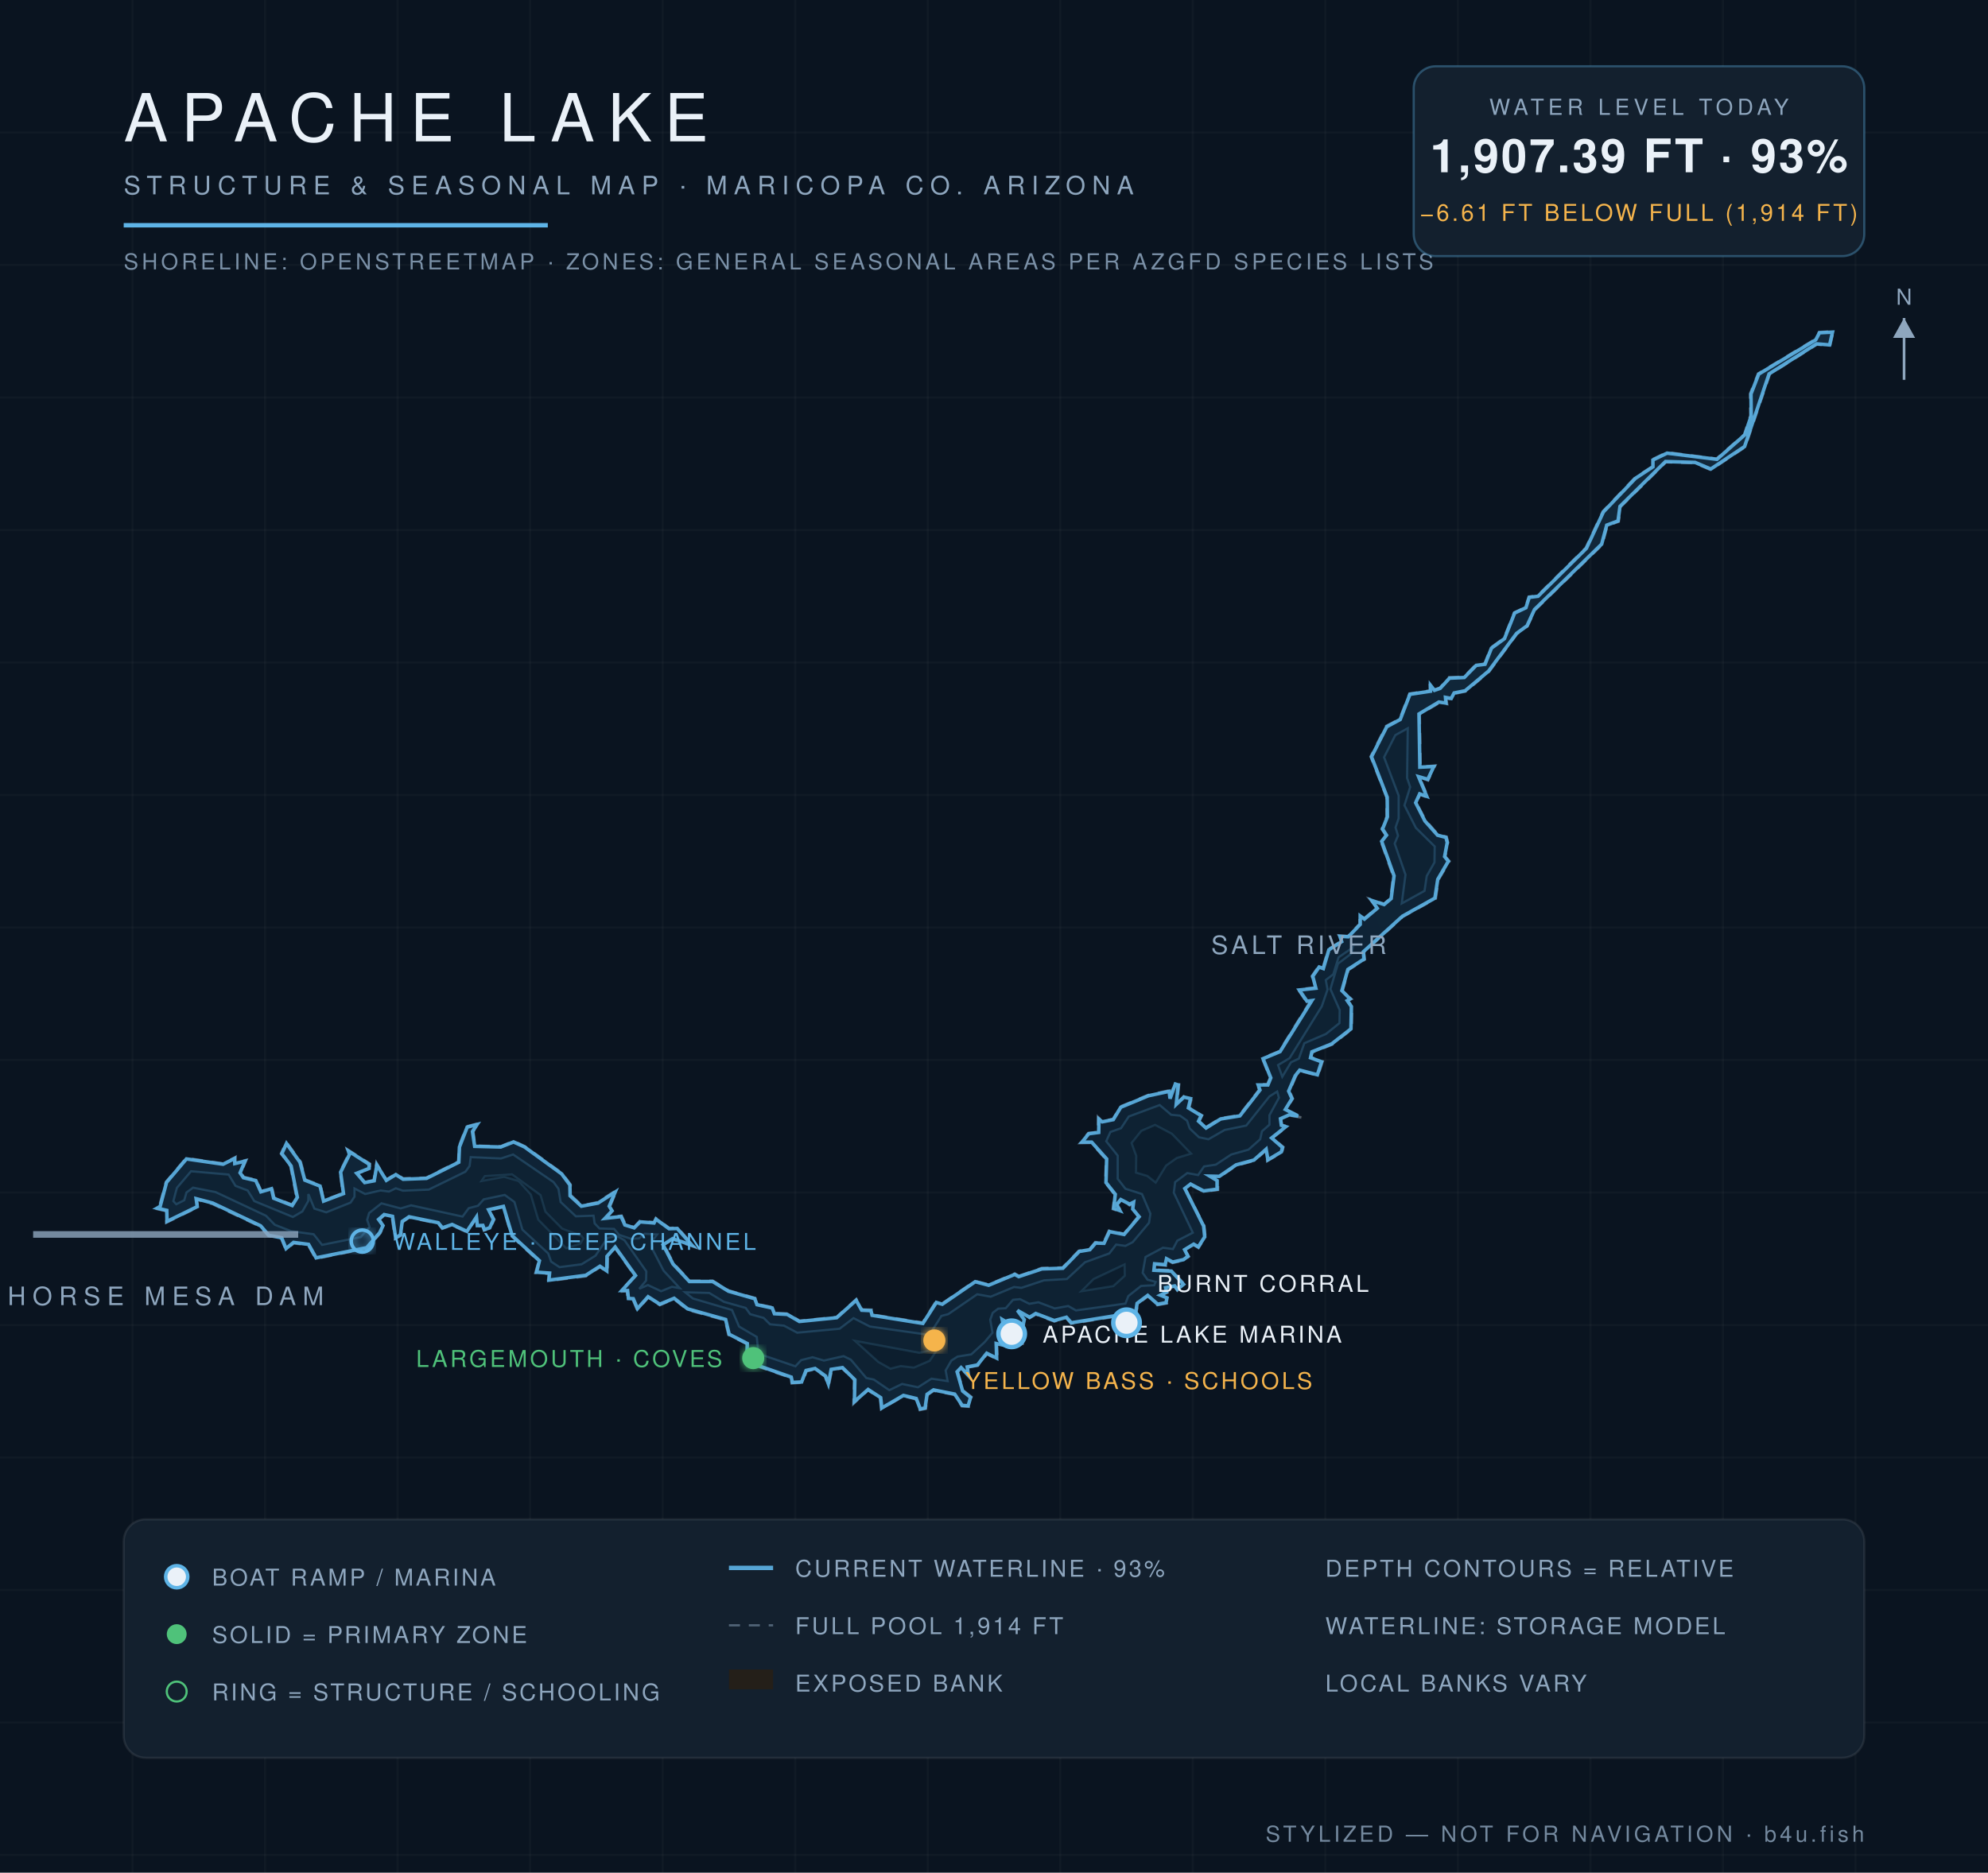
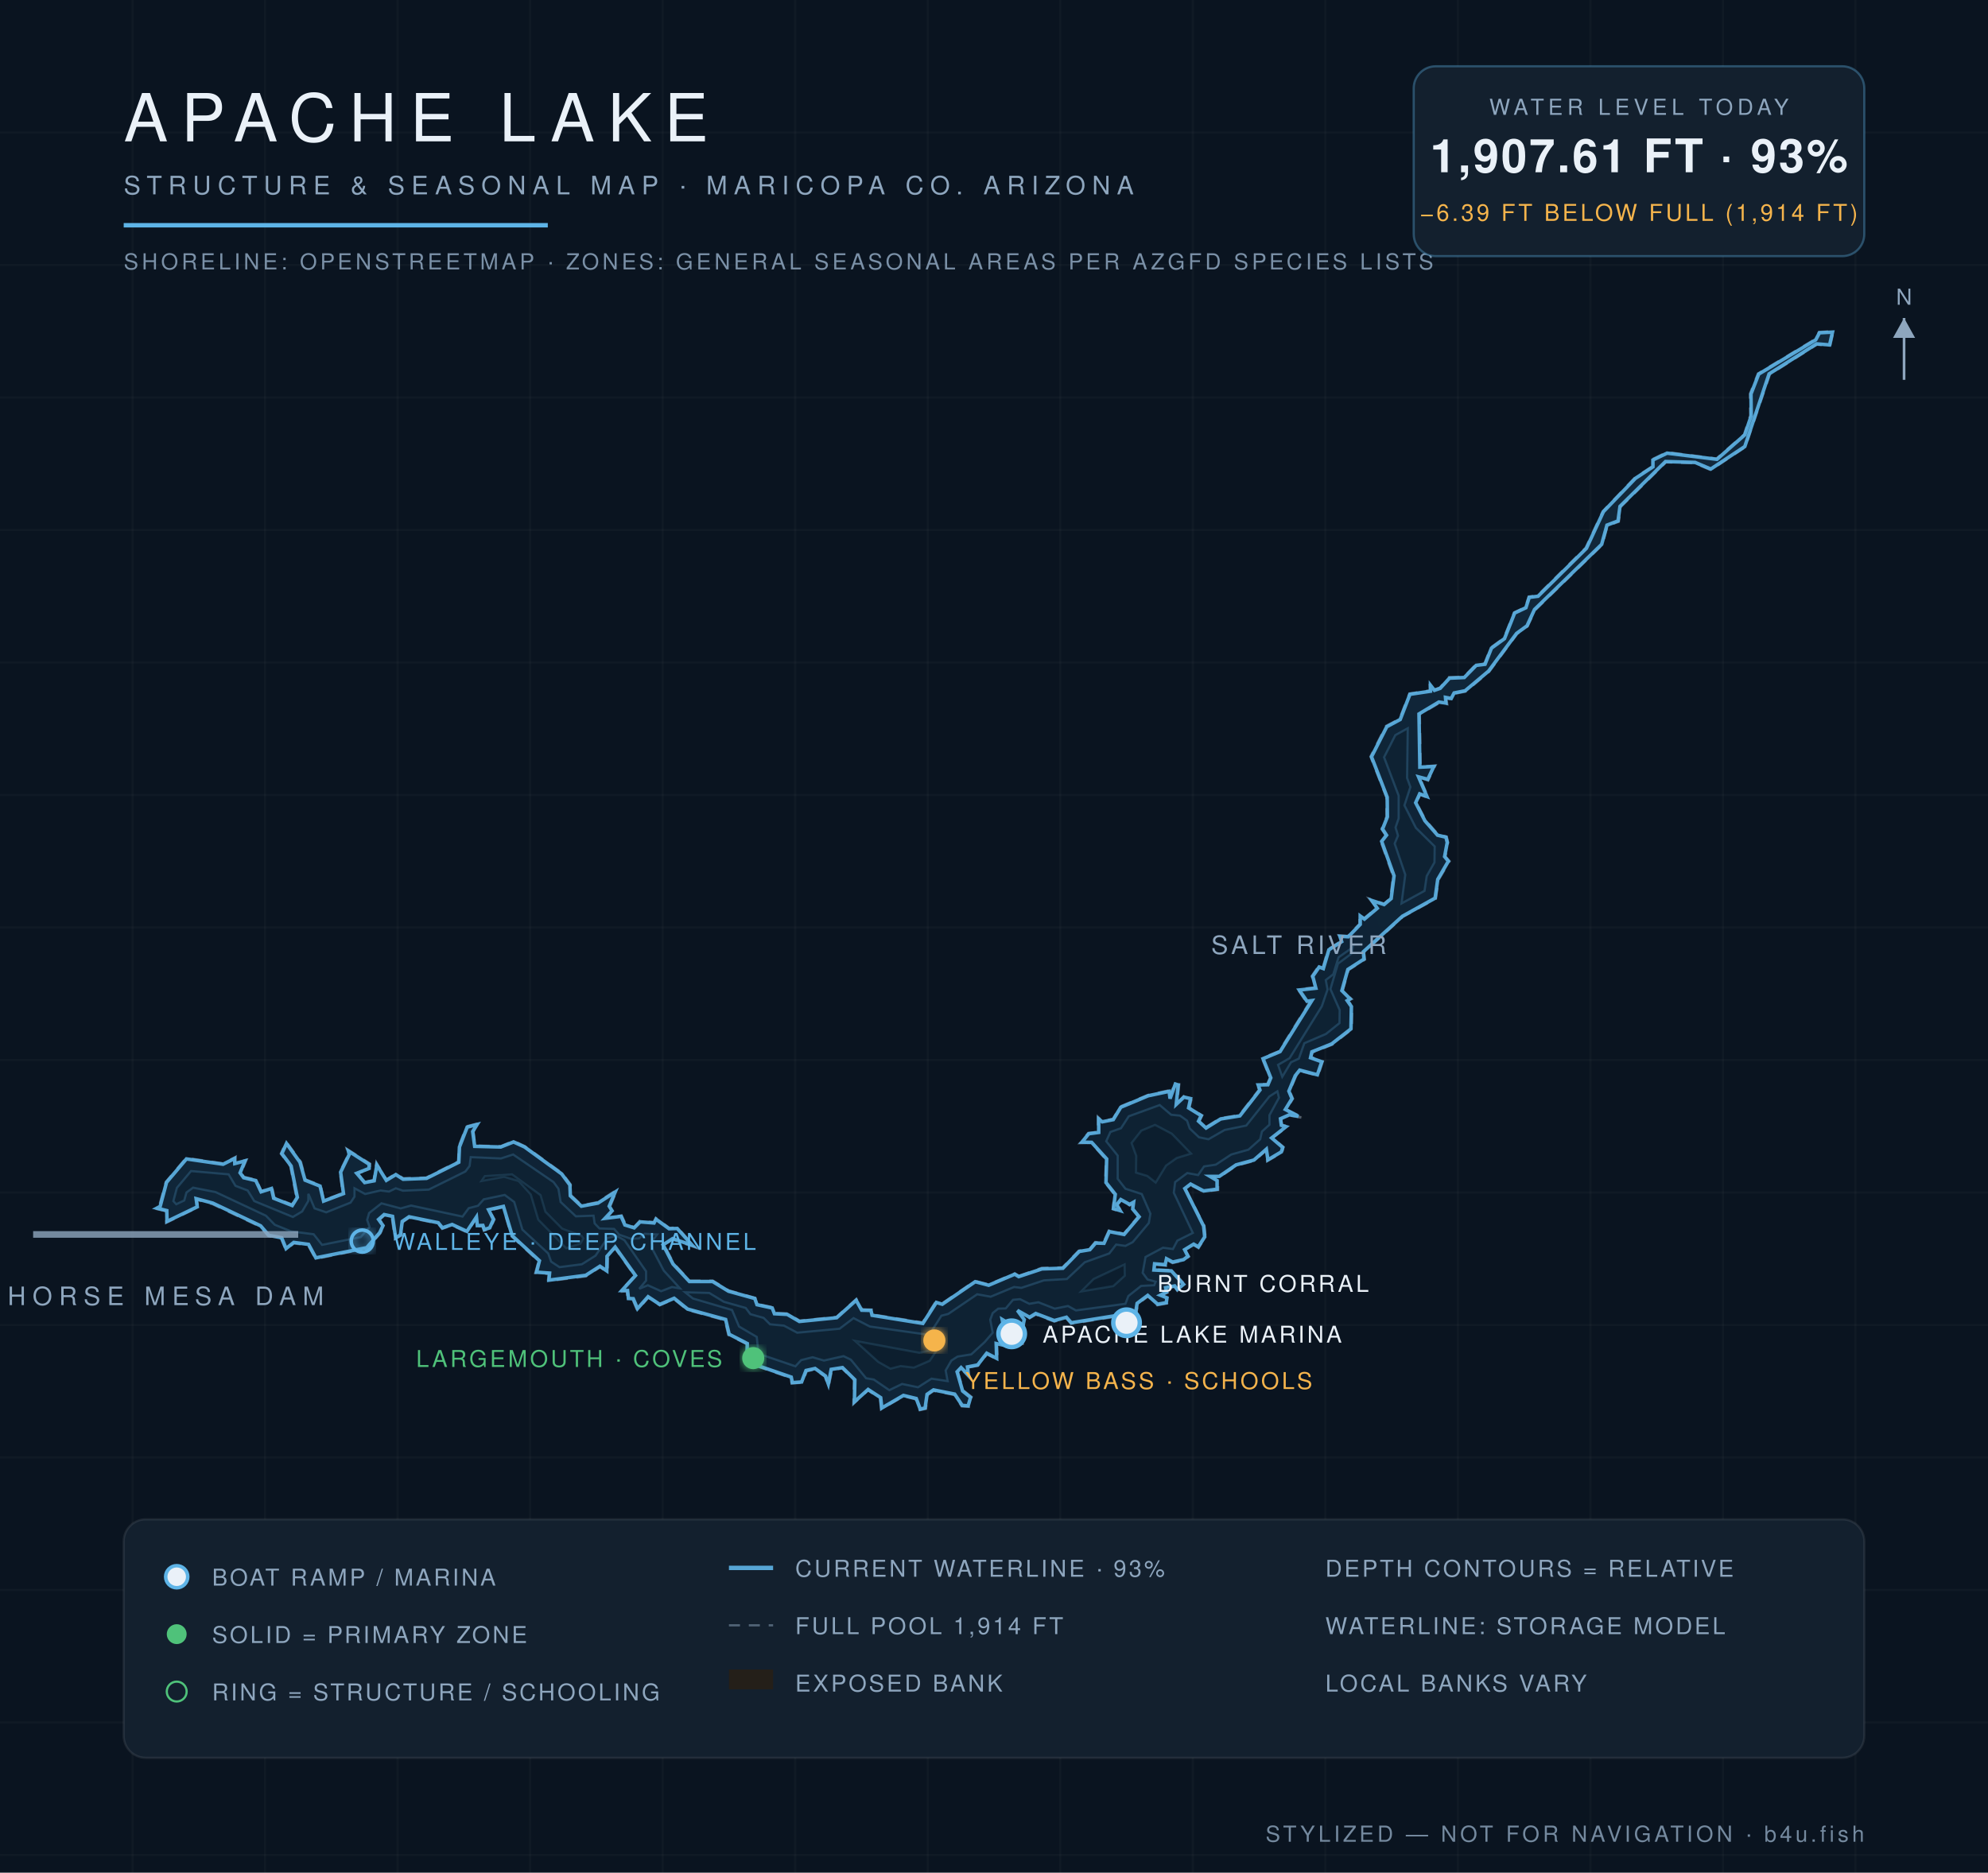
<svg xmlns="http://www.w3.org/2000/svg" viewBox="0 0 900 848" font-family="Helvetica,Arial,sans-serif">
  <defs>
    <radialGradient id="wg" cx="45%" cy="60%" r="80%">
      <stop offset="0%" stop-color="#0c1f31" />
      <stop offset="55%" stop-color="#102639" />
      <stop offset="100%" stop-color="#13293c" />
    </radialGradient>
    <filter id="glow">
      <feGaussianBlur stdDeviation="2.2" result="b" />
      <feMerge>
        <feMergeNode in="b" />
        <feMergeNode in="SourceGraphic" />
      </feMerge>
    </filter>
  </defs>
  <rect width="900" height="848" fill="#0a1420" />
  <g stroke="#ffffff" stroke-opacity="0.025">
    <line x1="60" y1="0" x2="60" y2="848" />
    <line x1="120" y1="0" x2="120" y2="848" />
    <line x1="180" y1="0" x2="180" y2="848" />
    <line x1="240" y1="0" x2="240" y2="848" />
    <line x1="300" y1="0" x2="300" y2="848" />
    <line x1="360" y1="0" x2="360" y2="848" />
    <line x1="420" y1="0" x2="420" y2="848" />
    <line x1="480" y1="0" x2="480" y2="848" />
    <line x1="540" y1="0" x2="540" y2="848" />
    <line x1="600" y1="0" x2="600" y2="848" />
    <line x1="660" y1="0" x2="660" y2="848" />
    <line x1="720" y1="0" x2="720" y2="848" />
    <line x1="780" y1="0" x2="780" y2="848" />
    <line x1="840" y1="0" x2="840" y2="848" />
    <line x1="0" y1="60" x2="900" y2="60" />
    <line x1="0" y1="120" x2="900" y2="120" />
    <line x1="0" y1="180" x2="900" y2="180" />
    <line x1="0" y1="240" x2="900" y2="240" />
    <line x1="0" y1="300" x2="900" y2="300" />
    <line x1="0" y1="360" x2="900" y2="360" />
    <line x1="0" y1="420" x2="900" y2="420" />
    <line x1="0" y1="480" x2="900" y2="480" />
    <line x1="0" y1="540" x2="900" y2="540" />
    <line x1="0" y1="600" x2="900" y2="600" />
    <line x1="0" y1="660" x2="900" y2="660" />
    <line x1="0" y1="720" x2="900" y2="720" />
    <line x1="0" y1="780" x2="900" y2="780" />
    <line x1="0" y1="840" x2="900" y2="840" />
  </g>
  <path d="M 461.3,577.8 L 471.6,574.2 L 481.0,574.0 L 488.4,566.4 L 493.3,565.6 L 495.8,562.5 L 499.6,562.7 L 502.0,557.3 L 508.8,558.7 L 515.4,550.8 L 512.4,547.6 L 513.1,544.7 L 511.4,545.8 L 507.5,543.5 L 505.8,545.6 L 507.9,548.9 L 503.8,547.5 L 504.6,540.9 L 500.4,535.6 L 500.7,525.0 L 494.0,517.5 L 489.0,517.6 L 492.7,513.1 L 497.1,512.6 L 497.1,505.9 L 499.0,507.7 L 503.9,506.7 L 507.2,501.1 L 519.7,495.9 L 529.7,493.7 L 529.5,497.2 L 531.9,490.5 L 533.8,491.0 L 532.8,499.9 L 535.9,496.4 L 539.5,497.3 L 538.4,501.6 L 544.2,505.1 L 543.0,507.6 L 546.0,510.4 L 552.4,506.4 L 561.1,505.0 L 570.1,493.4 L 569.0,491.0 L 573.7,491.0 L 575.0,488.2 L 571.4,479.2 L 579.2,476.0 L 593.5,453.0 L 591.6,453.9 L 587.6,448.0 L 595.5,447.2 L 593.9,442.0 L 597.1,437.4 L 598.8,438.4 L 601.3,429.9 L 607.1,426.2 L 606.1,423.6 L 610.2,423.9 L 615.5,418.4 L 615.5,414.0 L 617.5,415.9 L 623.3,411.1 L 620.1,407.1 L 626.6,409.3 L 629.5,406.8 L 630.7,396.7 L 625.1,380.9 L 627.4,378.2 L 625.5,375.4 L 627.7,369.9 L 627.7,361.0 L 620.5,342.6 L 627.5,328.8 L 633.6,325.6 L 638.1,314.1 L 647.5,312.7 L 647.2,309.1 L 649.5,312.3 L 651.9,311.4 L 656.0,306.7 L 662.8,306.5 L 668.1,301.0 L 672.1,300.5 L 674.9,293.3 L 680.8,289.0 L 685.5,277.4 L 690.6,275.0 L 692.1,270.2 L 696.1,269.7 L 717.9,248.1 L 725.6,231.6 L 740.2,216.3 L 748.1,211.2 L 747.9,208.1 L 754.6,204.8 L 777.1,207.7 L 789.6,196.8 L 792.4,188.2 L 792.3,178.3 L 795.9,169.2 L 821.8,153.6 L 823.5,150.4 L 830.0,150.0 L 828.5,156.6 L 822.5,156.0 L 801.2,169.5 L 790.1,202.4 L 774.5,212.8 L 767.3,209.7 L 754.2,209.3 L 733.7,229.5 L 732.8,236.2 L 727.7,238.0 L 725.4,246.6 L 695.0,276.2 L 691.5,283.6 L 686.8,287.0 L 674.1,304.2 L 663.5,313.1 L 658.5,314.1 L 657.2,316.7 L 654.6,316.1 L 655.1,318.8 L 651.5,318.3 L 642.7,323.5 L 643.1,347.3 L 649.7,346.7 L 646.5,353.4 L 642.6,351.9 L 646.6,361.3 L 642.9,359.8 L 641.2,363.5 L 645.4,371.5 L 651.0,377.9 L 654.9,378.9 L 655.5,381.5 L 654.3,387.9 L 656.2,390.0 L 651.2,398.4 L 650.0,406.9 L 635.1,415.1 L 617.5,431.2 L 617.9,434.5 L 610.5,439.2 L 607.8,448.6 L 611.8,452.4 L 610.2,453.1 L 612.1,455.7 L 611.9,466.1 L 603.1,473.0 L 594.2,476.5 L 593.5,478.7 L 598.8,480.6 L 596.7,487.1 L 588.4,484.9 L 586.7,487.3 L 583.8,494.1 L 585.3,497.5 L 582.3,502.4 L 590.1,506.2 L 583.8,505.1 L 579.9,506.9 L 580.4,509.4 L 582.9,510.1 L 576.0,515.3 L 581.0,519.4 L 580.4,521.9 L 573.7,525.7 L 573.4,520.7 L 567.9,525.6 L 559.7,527.8 L 552.1,533.0 L 547.9,533.0 L 551.4,534.4 L 551.4,538.8 L 544.8,539.6 L 539.1,536.6 L 536.6,538.4 L 545.2,555.1 L 545.7,560.1 L 542.6,565.1 L 540.5,563.8 L 536.5,566.1 L 538.2,569.0 L 536.0,570.7 L 530.8,571.9 L 528.1,570.3 L 527.8,573.1 L 523.0,572.5 L 522.6,574.9 L 530.4,575.2 L 536.3,581.6 L 533.0,584.4 L 531.7,582.6 L 527.9,583.4 L 528.5,585.3 L 525.7,586.5 L 528.7,587.5 L 528.3,590.2 L 523.9,591.0 L 519.8,586.9 L 515.1,590.4 L 514.0,597.2 L 510.1,599.4 L 508.0,595.7 L 484.9,599.4 L 482.7,596.9 L 477.3,598.4 L 468.9,595.2 L 466.1,596.9 L 460.7,593.7 L 464.1,597.5 L 461.4,607.9 L 463.5,608.5 L 459.7,608.7 L 456.4,599.5 L 453.9,597.8 L 456.3,610.0 L 451.3,608.7 L 451.6,615.6 L 446.8,613.2 L 442.7,618.4 L 438.2,619.2 L 438.9,623.8 L 435.0,619.6 L 433.6,621.4 L 436.1,629.7 L 439.8,632.6 L 438.6,637.0 L 435.4,636.8 L 432.1,631.6 L 422.6,629.8 L 420.0,631.6 L 419.1,637.9 L 416.4,638.5 L 414.6,633.6 L 409.0,632.2 L 398.9,638.1 L 398.4,633.1 L 392.9,629.5 L 386.4,635.6 L 386.7,625.0 L 381.3,619.6 L 376.6,620.3 L 375.1,627.9 L 373.5,623.3 L 369.0,620.1 L 365.2,620.9 L 363.1,626.1 L 358.4,626.4 L 358.0,623.9 L 337.7,616.9 L 338.0,608.5 L 329.8,604.5 L 328.2,597.8 L 311.1,593.1 L 305.1,588.2 L 298.7,591.0 L 293.5,587.5 L 288.5,593.3 L 286.4,588.3 L 284.2,588.3 L 283.8,584.6 L 280.7,584.9 L 287.4,577.7 L 278.4,565.1 L 275.2,569.0 L 275.0,576.2 L 271.7,573.7 L 265.3,577.9 L 248.1,580.1 L 248.6,576.8 L 242.4,576.4 L 243.9,571.1 L 231.6,559.8 L 227.8,546.6 L 221.5,548.1 L 223.8,552.2 L 221.9,556.3 L 219.1,557.2 L 218.4,555.2 L 215.8,555.3 L 215.6,551.5 L 211.5,558.0 L 204.6,554.8 L 200.2,556.4 L 198.3,554.0 L 185.2,551.3 L 182.4,553.3 L 181.6,559.5 L 178.8,561.0 L 177.4,551.0 L 174.0,550.3 L 171.8,552.3 L 173.8,554.9 L 172.2,558.4 L 166.2,565.3 L 142.9,570.0 L 139.5,563.8 L 133.0,563.0 L 129.4,566.0 L 127.3,560.8 L 121.5,559.7 L 117.8,555.4 L 96.2,545.2 L 88.9,543.2 L 89.7,546.6 L 75.3,553.6 L 75.2,548.4 L 70.0,547.2 L 72.1,546.2 L 75.1,535.3 L 84.3,524.4 L 101.0,526.9 L 106.6,524.0 L 106.3,526.5 L 111.5,525.3 L 109.0,531.2 L 110.5,533.0 L 116.0,534.3 L 118.3,539.4 L 123.2,537.8 L 124.1,542.3 L 132.2,545.5 L 134.2,542.2 L 131.5,528.1 L 127.2,522.4 L 129.6,517.1 L 136.2,526.2 L 138.3,534.2 L 145.2,536.8 L 146.5,543.6 L 155.2,540.3 L 153.9,530.7 L 157.8,522.7 L 157.1,520.4 L 167.5,527.0 L 167.4,529.3 L 161.9,531.4 L 165.2,535.2 L 169.2,534.5 L 170.4,526.6 L 174.9,534.2 L 179.2,531.5 L 182.5,533.6 L 193.0,533.3 L 207.5,526.0 L 207.7,519.3 L 211.2,510.1 L 216.7,508.7 L 214.3,512.4 L 215.1,518.8 L 226.7,519.1 L 232.5,516.7 L 237.6,519.1 L 254.5,531.3 L 258.3,536.4 L 258.5,541.3 L 263.4,545.9 L 270.6,544.4 L 279.2,538.9 L 276.2,546.3 L 277.6,548.4 L 274.1,551.4 L 281.4,550.5 L 283.2,554.4 L 287.1,555.7 L 289.6,552.9 L 296.0,553.5 L 296.9,551.6 L 303.0,556.1 L 306.7,555.9 L 314.5,564.7 L 304.5,561.2 L 300.5,563.6 L 305.0,572.2 L 312.2,580.0 L 322.7,580.0 L 329.9,584.4 L 341.9,587.8 L 342.9,590.6 L 349.9,592.0 L 350.8,594.6 L 356.5,594.8 L 362.0,598.1 L 378.7,596.4 L 387.7,588.3 L 390.4,593.0 L 394.6,593.1 L 394.9,595.3 L 417.7,598.9 L 423.7,589.4 L 426.5,590.3 L 441.4,580.1 L 447.6,581.7 L 459.4,576.7 L 461.3,577.8 Z" fill="#241f19" fill-opacity="0.9" stroke="#8ea6be" stroke-opacity="0.5" stroke-width="1.2" stroke-dasharray="5 4" />
-   <path d="M 461.2,578.1 L 471.7,574.6 L 481.2,574.3 L 488.6,566.7 L 493.4,565.9 L 496.0,562.9 L 499.8,563.0 L 502.3,557.7 L 508.9,559.0 L 515.7,551.0 L 512.8,547.5 L 513.2,544.4 L 511.4,545.3 L 507.4,543.2 L 505.5,545.5 L 507.0,548.2 L 504.2,547.2 L 504.9,540.8 L 500.7,535.5 L 501.0,524.8 L 494.2,517.2 L 489.8,517.2 L 492.9,513.4 L 497.4,512.8 L 497.5,506.8 L 499.0,508.0 L 504.0,507.0 L 507.4,501.4 L 519.9,496.2 L 529.3,494.2 L 529.7,497.5 L 532.1,490.9 L 533.4,491.3 L 532.5,500.1 L 536.0,496.8 L 539.0,497.5 L 538.0,501.7 L 543.8,505.2 L 542.6,507.7 L 546.0,510.8 L 552.6,506.7 L 561.3,505.3 L 570.4,493.6 L 569.6,491.3 L 574.0,491.3 L 575.3,488.1 L 571.8,479.4 L 579.5,476.2 L 593.9,453.1 L 591.7,453.4 L 588.2,448.3 L 595.7,447.5 L 594.3,442.1 L 597.2,437.9 L 599.1,438.6 L 601.6,430.1 L 607.4,426.4 L 606.6,424.0 L 610.4,424.2 L 615.8,418.6 L 615.8,414.8 L 617.7,416.2 L 623.5,411.3 L 621.1,407.8 L 626.6,409.6 L 629.8,406.9 L 631.1,396.6 L 625.5,381.0 L 627.7,378.2 L 625.9,375.4 L 628.1,369.9 L 628.0,361.0 L 620.9,342.7 L 627.8,329.1 L 633.9,325.8 L 638.3,314.4 L 647.6,313.0 L 647.6,310.3 L 649.4,312.6 L 652.0,311.7 L 656.2,307.1 L 662.9,306.8 L 668.3,301.3 L 672.3,300.8 L 675.2,293.5 L 681.1,289.2 L 685.7,277.6 L 690.8,275.2 L 692.3,270.5 L 696.3,270.0 L 718.2,248.3 L 725.9,231.8 L 740.4,216.6 L 748.3,211.4 L 748.3,208.3 L 754.7,205.2 L 777.3,208.0 L 789.9,196.9 L 792.8,188.3 L 792.7,178.4 L 796.2,169.4 L 822.0,153.9 L 823.7,150.7 L 829.6,150.4 L 828.3,156.2 L 822.4,155.7 L 800.9,169.3 L 789.8,202.2 L 774.5,212.4 L 767.4,209.4 L 754.0,209.0 L 733.4,229.3 L 732.5,235.9 L 727.4,237.8 L 725.1,246.4 L 694.7,276.0 L 691.3,283.4 L 686.6,286.8 L 673.9,303.9 L 663.3,312.8 L 658.3,313.8 L 657.0,316.3 L 654.4,315.8 L 654.6,318.4 L 651.4,317.9 L 642.4,323.3 L 642.8,347.4 L 649.1,347.1 L 646.4,352.9 L 642.2,351.7 L 645.9,360.6 L 642.7,359.5 L 640.9,363.5 L 645.1,371.8 L 650.8,378.2 L 654.6,379.2 L 655.2,381.5 L 654.0,387.9 L 655.7,390.0 L 650.9,398.2 L 649.6,406.7 L 634.9,414.9 L 617.2,431.0 L 617.5,434.3 L 610.2,439.0 L 607.5,448.6 L 611.2,452.3 L 609.9,453.1 L 611.8,455.8 L 611.6,465.9 L 602.9,472.7 L 593.9,476.3 L 593.3,479.0 L 598.3,480.8 L 596.4,486.7 L 588.4,484.6 L 586.4,487.1 L 583.4,494.1 L 584.9,497.5 L 581.9,502.4 L 587.7,505.4 L 583.8,504.8 L 579.7,506.6 L 580.1,509.6 L 582.1,510.2 L 575.7,515.3 L 580.6,519.6 L 580.1,521.6 L 574.0,525.2 L 573.2,520.4 L 567.7,525.3 L 559.6,527.5 L 552.0,532.7 L 547.7,532.6 L 551.0,534.6 L 551.0,538.5 L 544.9,539.3 L 539.0,536.2 L 536.4,538.2 L 544.9,555.2 L 545.4,560.1 L 542.5,564.6 L 540.4,563.4 L 536.3,565.9 L 537.8,568.9 L 535.8,570.4 L 530.9,571.5 L 528.1,570.0 L 527.5,572.7 L 522.7,572.3 L 522.4,575.2 L 530.3,575.6 L 535.8,581.6 L 533.0,583.9 L 531.8,582.3 L 527.7,583.1 L 528.1,585.1 L 525.3,586.5 L 528.3,587.7 L 527.9,589.9 L 524.1,590.6 L 519.6,586.6 L 514.8,590.2 L 513.7,597.0 L 510.2,598.9 L 508.0,595.3 L 485.0,599.0 L 482.8,596.5 L 477.3,598.0 L 468.9,594.8 L 466.1,596.5 L 460.6,593.4 L 463.7,597.6 L 461.4,608.3 L 459.9,608.4 L 456.7,599.3 L 453.7,597.5 L 455.9,609.5 L 451.0,608.4 L 451.2,615.0 L 446.7,612.8 L 442.5,618.1 L 437.9,619.0 L 438.4,622.7 L 435.1,619.3 L 433.3,621.2 L 435.8,629.9 L 439.4,632.8 L 438.3,636.6 L 435.6,636.4 L 432.2,631.3 L 422.6,629.4 L 419.7,631.4 L 418.8,637.6 L 416.6,638.0 L 414.8,633.3 L 409.0,631.9 L 399.2,637.6 L 398.7,632.9 L 393.0,629.2 L 386.8,634.7 L 387.0,624.8 L 381.4,619.3 L 376.3,620.1 L 375.0,626.6 L 373.7,623.1 L 369.0,619.7 L 364.9,620.6 L 362.9,625.8 L 358.7,626.0 L 358.2,623.6 L 338.1,616.6 L 338.3,608.4 L 330.1,604.2 L 328.5,597.5 L 311.3,592.7 L 305.2,587.9 L 298.7,590.6 L 293.4,587.2 L 288.6,592.6 L 286.7,588.1 L 284.5,588.0 L 284.1,584.4 L 281.5,584.4 L 287.7,577.6 L 278.5,564.7 L 274.8,568.9 L 274.7,575.5 L 271.6,573.4 L 265.2,577.5 L 248.5,579.7 L 248.8,576.5 L 242.9,576.1 L 244.2,570.9 L 231.9,559.6 L 227.9,546.3 L 221.2,547.8 L 223.4,552.2 L 221.7,556.0 L 219.3,556.8 L 218.6,554.9 L 216.1,555.0 L 215.7,551.1 L 211.4,557.6 L 204.7,554.5 L 200.3,556.0 L 198.4,553.7 L 185.2,551.0 L 182.1,553.1 L 181.3,559.2 L 179.1,560.5 L 177.7,550.8 L 173.9,550.0 L 171.4,552.2 L 173.4,555.0 L 171.9,558.2 L 166.0,565.0 L 143.1,569.6 L 139.7,563.5 L 132.9,562.6 L 129.5,565.4 L 127.5,560.5 L 121.7,559.4 L 118.0,555.1 L 96.3,544.8 L 88.8,542.8 L 89.3,546.4 L 75.6,553.1 L 75.5,548.1 L 71.1,547.1 L 72.5,546.3 L 75.4,535.4 L 84.4,524.8 L 101.0,527.2 L 106.2,524.6 L 106.3,526.9 L 110.9,525.8 L 108.7,531.1 L 110.2,533.3 L 115.8,534.6 L 118.1,539.7 L 122.9,538.3 L 123.9,542.6 L 132.3,545.9 L 134.6,542.2 L 131.8,528.0 L 127.6,522.4 L 129.7,517.8 L 135.8,526.3 L 138.0,534.4 L 144.9,537.1 L 146.5,543.9 L 155.5,540.5 L 154.2,530.8 L 158.2,522.8 L 157.7,521.2 L 167.1,527.2 L 167.1,529.1 L 161.5,531.3 L 165.1,535.5 L 169.4,534.7 L 170.6,527.6 L 174.9,534.5 L 179.2,531.9 L 182.5,534.0 L 193.1,533.6 L 207.7,526.3 L 208.0,519.4 L 211.5,510.4 L 216.0,509.2 L 213.9,512.4 L 214.9,519.1 L 226.7,519.4 L 232.5,517.1 L 237.5,519.4 L 254.3,531.6 L 258.0,536.6 L 258.1,541.5 L 263.2,546.2 L 270.7,544.8 L 278.5,539.8 L 275.8,546.2 L 277.1,548.3 L 273.9,551.7 L 281.2,550.9 L 282.9,554.7 L 287.1,556.0 L 289.8,553.3 L 296.1,553.8 L 297.0,552.1 L 302.9,556.4 L 306.6,556.3 L 313.3,563.9 L 304.5,560.9 L 300.2,563.7 L 304.7,572.4 L 312.1,580.3 L 322.6,580.3 L 329.8,584.7 L 341.7,588.1 L 342.7,590.8 L 349.6,592.3 L 350.6,594.9 L 356.4,595.2 L 361.9,598.4 L 378.8,596.7 L 387.6,588.8 L 390.1,593.3 L 394.3,593.5 L 394.8,595.6 L 417.8,599.3 L 423.9,589.8 L 426.6,590.6 L 441.5,580.4 L 447.6,582.0 L 459.4,577.1 L 461.2,578.1 Z" fill="url(#wg)" stroke="#5eb4e7" stroke-opacity="0.9" stroke-width="1.6" />
-   <path d="M 79.8,545.3 L 78.5,543.9 L 80.1,537.9 L 86.5,530.4 L 103.5,531.9 L 106.6,537.0 L 112.1,539.1 L 115.1,543.9 L 132.6,551.1 L 136.9,548.6 L 139.6,543.8 L 139.6,540.7 L 142.3,547.3 L 147.7,549.0 L 158.7,544.6 L 160.5,541.9 L 160.5,538.2 L 165.3,540.7 L 172.3,539.1 L 176.1,539.6 L 179.2,538.1 L 182.4,539.2 L 194.1,538.7 L 210.7,530.6 L 212.6,528.0 L 213.1,524.0 L 226.8,524.6 L 232.3,522.8 L 250.6,535.3 L 252.8,538.3 L 253.8,544.3 L 260.7,550.8 L 268.7,550.5 L 269.2,554.0 L 271.4,556.3 L 278.0,556.5 L 280.3,559.2 L 285.7,561.0 L 289.3,560.8 L 291.9,558.7 L 297.5,559.0 L 295.2,562.1 L 295.5,565.9 L 300.4,575.4 L 307.7,583.3 L 304.2,582.7 L 299.3,584.7 L 293.3,581.9 L 289.4,583.6 L 292.5,579.9 L 292.6,575.7 L 282.7,561.6 L 279.1,559.6 L 275.0,560.6 L 269.6,568.6 L 263.3,572.5 L 253.3,573.8 L 249.5,571.3 L 248.2,567.6 L 236.5,556.8 L 232.9,544.3 L 228.5,541.1 L 219.0,543.1 L 216.4,546.0 L 212.2,547.1 L 209.4,550.9 L 186.1,545.8 L 181.4,547.2 L 172.7,544.9 L 167.1,549.3 L 166.2,552.4 L 167.3,555.6 L 163.3,560.2 L 145.8,563.7 L 142.0,558.9 L 131.8,557.5 L 124.4,554.6 L 120.4,550.5 L 97.6,539.8 L 87.4,537.8 L 84.4,540.0 L 83.4,543.5 L 79.8,545.3 Z" fill="#0e2233" stroke="#5eb4e7" stroke-opacity="0.22" stroke-width="1" />
-   <path d="M 310.2,585.2 L 321.1,585.5 L 327.7,589.5 L 337.6,592.3 L 339.6,595.1 L 345.7,596.8 L 348.6,599.7 L 354.9,600.3 L 360.9,603.5 L 380.1,601.7 L 386.4,596.9 L 393.8,600.7 L 419.3,604.3 L 422.0,602.5 L 426.2,595.9 L 429.3,595.1 L 442.4,586.1 L 448.5,587.2 L 459.1,582.8 L 462.4,583.2 L 472.6,579.8 L 483.0,579.2 L 491.2,571.6 L 502.2,567.6 L 505.3,563.6 L 509.5,564.2 L 512.8,562.5 L 520.2,553.7 L 520.8,549.6 L 517.0,540.7 L 509.5,538.3 L 506.0,533.8 L 506.0,523.3 L 500.8,516.8 L 502.7,512.6 L 507.5,510.9 L 511.0,505.6 L 525.0,500.4 L 530.2,504.8 L 534.2,505.2 L 537.4,507.5 L 538.6,511.0 L 542.8,515.0 L 547.1,515.9 L 554.4,511.7 L 564.2,509.7 L 574.7,496.5 L 578.2,494.3 L 579.0,497.1 L 574.7,505.0 L 574.7,509.3 L 571.3,512.3 L 570.5,515.9 L 565.2,520.6 L 557.4,522.8 L 550.4,527.4 L 545.1,528.2 L 542.4,532.1 L 537.5,531.2 L 532.0,535.3 L 531.4,540.1 L 540.0,558.2 L 533.0,561.8 L 531.0,565.6 L 526.5,565.0 L 518.6,569.2 L 517.3,576.4 L 519.5,579.5 L 523.2,580.5 L 522.5,582.0 L 516.6,582.3 L 510.8,586.9 L 509.5,590.3 L 487.1,593.4 L 483.6,591.4 L 477.5,592.5 L 470.1,589.7 L 466.0,590.4 L 461.8,588.3 L 458.6,588.6 L 455.3,592.4 L 451.9,592.6 L 449.4,594.5 L 448.3,597.6 L 449.3,603.5 L 445.8,607.7 L 439.7,613.3 L 433.5,614.3 L 430.7,616.1 L 428.1,620.6 L 429.0,625.4 L 421.7,624.3 L 415.6,628.2 L 408.4,626.7 L 402.6,629.5 L 395.6,624.7 L 392.2,624.0 L 385.2,615.7 L 381.9,614.1 L 373.0,616.1 L 367.9,614.6 L 362.7,615.9 L 360.1,618.7 L 343.4,613.0 L 342.6,605.4 L 334.6,600.7 L 331.4,593.2 L 313.7,588.0 L 310.2,585.2 Z" fill="#0e2233" stroke="#5eb4e7" stroke-opacity="0.22" stroke-width="1" />
-   <path d="M 580.5,487.6 L 578.6,482.3 L 583.8,479.2 L 598.4,455.7 L 601.0,448.1 L 600.2,443.8 L 603.6,441.2 L 606.0,433.5 L 612.4,429.1 L 611.9,431.7 L 605.7,436.4 L 602.3,447.9 L 606.5,457.4 L 606.4,463.3 L 600.3,468.2 L 590.5,472.4 L 588.0,479.4 L 584.5,481.0 L 580.5,487.6 Z" fill="#0e2233" stroke="#5eb4e7" stroke-opacity="0.22" stroke-width="1" />
-   <path d="M 634.6,409.1 L 636.3,396.1 L 631.4,382.0 L 632.9,378.4 L 631.8,374.7 L 633.2,370.6 L 633.2,360.3 L 626.6,342.9 L 631.7,332.9 L 637.3,329.8 L 637.0,352.3 L 638.4,356.4 L 635.8,364.7 L 641.0,374.9 L 649.5,383.3 L 649.4,390.5 L 645.9,396.7 L 644.9,403.4 L 634.6,409.1 Z" fill="#0e2233" stroke="#5eb4e7" stroke-opacity="0.22" stroke-width="1" />
-   <path d="M 218.0,534.8 L 219.5,532.6 L 231.8,531.8 L 244.7,541.2 L 246.9,548.7 L 254.5,556.4 L 263.1,559.6 L 264.1,560.8 L 262.7,563.2 L 256.3,565.2 L 243.7,552.3 L 240.3,540.9 L 234.8,534.8 L 228.2,532.9 L 218.0,534.8 Z" fill="#0c1e2e" stroke="#5eb4e7" stroke-opacity="0.15" stroke-width="1" />
+   <path d="M 461.2,578.1 L 471.7,574.6 L 481.2,574.3 L 488.6,566.7 L 493.4,565.9 L 496.0,562.9 L 499.8,563.0 L 502.2,557.7 L 508.9,559.0 L 515.7,551.0 L 512.8,547.5 L 513.2,544.4 L 511.4,545.4 L 507.4,543.2 L 505.5,545.6 L 507.1,548.2 L 504.1,547.3 L 504.9,540.8 L 500.7,535.5 L 501.0,524.8 L 494.2,517.3 L 489.8,517.2 L 492.9,513.4 L 497.4,512.8 L 497.4,506.7 L 499.0,508.0 L 504.0,507.0 L 507.4,501.4 L 519.8,496.2 L 529.3,494.2 L 529.7,497.5 L 532.1,490.9 L 533.4,491.3 L 532.5,500.1 L 536.0,496.8 L 539.0,497.5 L 538.1,501.7 L 543.8,505.2 L 542.6,507.7 L 546.0,510.8 L 552.6,506.7 L 561.3,505.3 L 570.4,493.6 L 569.6,491.3 L 574.0,491.2 L 575.3,488.1 L 571.8,479.4 L 579.5,476.2 L 593.9,453.1 L 591.7,453.4 L 588.2,448.3 L 595.7,447.5 L 594.3,442.1 L 597.2,437.9 L 599.1,438.6 L 601.6,430.1 L 607.4,426.4 L 606.6,424.0 L 610.4,424.2 L 615.8,418.6 L 615.8,414.8 L 617.7,416.2 L 623.5,411.3 L 621.1,407.8 L 626.6,409.6 L 629.8,406.9 L 631.1,396.6 L 625.5,381.0 L 627.7,378.2 L 625.9,375.4 L 628.1,369.9 L 628.0,361.0 L 620.9,342.7 L 627.8,329.1 L 633.9,325.8 L 638.3,314.4 L 647.6,313.0 L 647.6,310.3 L 649.4,312.6 L 652.0,311.7 L 656.2,307.1 L 662.9,306.8 L 668.3,301.3 L 672.3,300.8 L 675.2,293.5 L 681.1,289.2 L 685.7,277.6 L 690.8,275.2 L 692.3,270.5 L 696.3,270.0 L 718.2,248.3 L 725.9,231.7 L 740.4,216.6 L 748.3,211.4 L 748.3,208.3 L 754.7,205.2 L 777.3,208.0 L 789.9,196.9 L 792.8,188.3 L 792.7,178.4 L 796.2,169.4 L 822.0,153.9 L 823.7,150.7 L 829.6,150.4 L 828.3,156.2 L 822.4,155.7 L 800.9,169.3 L 789.9,202.2 L 774.5,212.4 L 767.4,209.4 L 754.0,209.0 L 733.4,229.3 L 732.5,235.9 L 727.5,237.8 L 725.1,246.5 L 694.7,276.0 L 691.3,283.4 L 686.6,286.8 L 673.9,303.9 L 663.3,312.8 L 658.3,313.8 L 657.0,316.3 L 654.4,315.8 L 654.6,318.4 L 651.4,317.9 L 642.4,323.3 L 642.8,347.4 L 649.1,347.1 L 646.4,352.9 L 642.2,351.8 L 646.0,360.7 L 642.7,359.5 L 640.9,363.5 L 645.1,371.7 L 650.8,378.2 L 654.6,379.1 L 655.2,381.5 L 654.0,387.9 L 655.7,390.0 L 650.9,398.2 L 649.7,406.7 L 634.9,414.9 L 617.2,431.0 L 617.5,434.3 L 610.2,439.0 L 607.5,448.6 L 611.2,452.3 L 609.9,453.1 L 611.8,455.8 L 611.6,465.9 L 602.9,472.7 L 593.9,476.3 L 593.3,479.0 L 598.4,480.8 L 596.4,486.7 L 588.4,484.6 L 586.4,487.1 L 583.5,494.1 L 584.9,497.5 L 581.9,502.4 L 587.8,505.5 L 583.8,504.8 L 579.7,506.6 L 580.1,509.6 L 582.2,510.2 L 575.7,515.3 L 580.7,519.6 L 580.1,521.6 L 574.0,525.2 L 573.3,520.4 L 567.7,525.3 L 559.6,527.5 L 552.0,532.7 L 547.8,532.7 L 551.0,534.6 L 551.0,538.5 L 544.9,539.3 L 539.0,536.2 L 536.4,538.2 L 544.9,555.2 L 545.4,560.1 L 542.5,564.6 L 540.4,563.4 L 536.3,565.9 L 537.8,568.9 L 535.8,570.4 L 530.9,571.5 L 528.1,570.0 L 527.5,572.7 L 522.7,572.3 L 522.4,575.1 L 530.3,575.5 L 535.8,581.6 L 533.0,583.9 L 531.8,582.3 L 527.7,583.1 L 528.1,585.1 L 525.3,586.5 L 528.3,587.7 L 528.0,589.9 L 524.1,590.6 L 519.6,586.6 L 514.8,590.2 L 513.7,597.0 L 510.2,598.9 L 508.0,595.3 L 485.0,599.0 L 482.8,596.5 L 477.3,598.0 L 468.9,594.8 L 466.1,596.5 L 460.6,593.4 L 463.7,597.6 L 461.4,608.3 L 459.9,608.4 L 456.7,599.3 L 453.7,597.5 L 455.9,609.5 L 451.0,608.4 L 451.2,615.1 L 446.7,612.8 L 442.6,618.1 L 438.0,619.0 L 438.4,622.7 L 435.1,619.3 L 433.3,621.2 L 435.8,629.9 L 439.4,632.8 L 438.3,636.6 L 435.6,636.4 L 432.2,631.3 L 422.6,629.4 L 419.7,631.4 L 418.8,637.6 L 416.6,638.1 L 414.8,633.3 L 409.0,631.9 L 399.2,637.6 L 398.7,632.9 L 393.0,629.2 L 386.8,634.8 L 387.0,624.8 L 381.4,619.3 L 376.3,620.1 L 375.0,626.7 L 373.7,623.1 L 369.0,619.7 L 364.9,620.6 L 362.9,625.8 L 358.7,626.1 L 358.2,623.6 L 338.1,616.7 L 338.3,608.4 L 330.1,604.2 L 328.5,597.5 L 311.3,592.8 L 305.2,587.9 L 298.7,590.7 L 293.4,587.2 L 288.6,592.6 L 286.7,588.1 L 284.5,588.0 L 284.1,584.4 L 281.5,584.4 L 287.7,577.6 L 278.5,564.7 L 274.8,568.9 L 274.7,575.5 L 271.6,573.4 L 265.2,577.5 L 248.5,579.7 L 248.8,576.5 L 242.9,576.1 L 244.2,570.9 L 231.9,559.6 L 227.9,546.3 L 221.2,547.8 L 223.4,552.2 L 221.7,556.0 L 219.3,556.8 L 218.6,554.9 L 216.1,555.0 L 215.7,551.1 L 211.4,557.6 L 204.7,554.5 L 200.3,556.0 L 198.4,553.7 L 185.2,551.0 L 182.1,553.1 L 181.3,559.2 L 179.1,560.5 L 177.7,550.8 L 173.9,550.0 L 171.4,552.2 L 173.4,555.0 L 171.9,558.2 L 166.0,565.0 L 143.0,569.6 L 139.7,563.5 L 133.0,562.6 L 129.5,565.4 L 127.5,560.5 L 121.7,559.4 L 118.0,555.1 L 96.3,544.8 L 88.8,542.8 L 89.3,546.5 L 75.6,553.1 L 75.5,548.2 L 71.0,547.1 L 72.5,546.3 L 75.4,535.4 L 84.4,524.8 L 101.0,527.2 L 106.2,524.6 L 106.3,526.9 L 110.9,525.7 L 108.7,531.1 L 110.3,533.3 L 115.8,534.6 L 118.2,539.7 L 122.9,538.2 L 123.9,542.6 L 132.3,545.9 L 134.6,542.2 L 131.8,528.0 L 127.6,522.4 L 129.7,517.8 L 135.8,526.3 L 138.1,534.4 L 144.9,537.1 L 146.5,543.9 L 155.5,540.5 L 154.2,530.8 L 158.1,522.8 L 157.7,521.2 L 167.1,527.2 L 167.1,529.1 L 161.5,531.3 L 165.1,535.5 L 169.4,534.7 L 170.6,527.6 L 174.9,534.5 L 179.2,531.9 L 182.5,534.0 L 193.1,533.6 L 207.7,526.3 L 208.0,519.4 L 211.5,510.4 L 216.0,509.2 L 214.0,512.4 L 214.9,519.1 L 226.7,519.4 L 232.5,517.1 L 237.5,519.4 L 254.3,531.6 L 258.0,536.6 L 258.2,541.5 L 263.2,546.2 L 270.7,544.8 L 278.5,539.8 L 275.8,546.2 L 277.1,548.3 L 273.9,551.7 L 281.2,550.8 L 282.9,554.7 L 287.1,556.0 L 289.8,553.3 L 296.1,553.8 L 297.0,552.1 L 302.9,556.4 L 306.6,556.3 L 313.4,563.9 L 304.5,560.9 L 300.2,563.7 L 304.7,572.4 L 312.1,580.3 L 322.6,580.3 L 329.8,584.7 L 341.7,588.0 L 342.7,590.8 L 349.6,592.3 L 350.6,594.9 L 356.4,595.2 L 361.9,598.4 L 378.8,596.7 L 387.6,588.8 L 390.1,593.3 L 394.3,593.4 L 394.8,595.6 L 417.8,599.3 L 423.9,589.8 L 426.6,590.6 L 441.5,580.4 L 447.6,582.0 L 459.4,577.0 L 461.2,578.1 Z" fill="url(#wg)" stroke="#5eb4e7" stroke-opacity="0.9" stroke-width="1.6" />
+   <path d="M 79.8,545.3 L 78.5,543.9 L 80.1,537.9 L 86.5,530.3 L 103.5,531.8 L 106.6,537.0 L 112.1,539.1 L 115.1,543.9 L 132.6,551.1 L 136.8,548.6 L 139.6,543.8 L 139.6,540.6 L 142.4,547.2 L 147.7,549.0 L 158.7,544.6 L 160.5,541.9 L 160.5,538.1 L 165.3,540.7 L 172.3,539.1 L 176.1,539.6 L 179.2,538.1 L 182.4,539.2 L 194.1,538.7 L 210.7,530.5 L 212.6,528.0 L 213.1,524.0 L 226.8,524.6 L 232.3,522.8 L 250.6,535.3 L 252.8,538.3 L 253.8,544.3 L 260.7,550.8 L 268.7,550.5 L 269.2,554.0 L 271.4,556.3 L 278.0,556.5 L 280.3,559.1 L 285.7,561.0 L 289.3,560.8 L 291.9,558.7 L 297.5,559.0 L 295.2,562.1 L 295.5,565.9 L 300.5,575.4 L 307.8,583.4 L 304.2,582.8 L 299.3,584.7 L 293.3,582.0 L 289.4,583.6 L 292.5,579.9 L 292.5,575.7 L 282.7,561.6 L 279.1,559.6 L 275.0,560.6 L 269.6,568.6 L 263.4,572.5 L 253.3,573.8 L 249.5,571.3 L 248.2,567.6 L 236.5,556.8 L 232.8,544.3 L 228.5,541.1 L 219.0,543.1 L 216.4,546.0 L 212.2,547.1 L 209.4,550.9 L 186.1,545.9 L 181.4,547.2 L 172.7,544.9 L 167.1,549.3 L 166.2,552.4 L 167.3,555.6 L 163.3,560.2 L 145.8,563.7 L 142.0,558.9 L 131.8,557.6 L 124.4,554.6 L 120.4,550.5 L 97.6,539.8 L 87.4,537.8 L 84.4,540.0 L 83.4,543.6 L 79.8,545.3 Z" fill="#0e2233" stroke="#5eb4e7" stroke-opacity="0.22" stroke-width="1" />
+   <path d="M 310.2,585.2 L 321.1,585.5 L 327.7,589.5 L 337.6,592.3 L 339.7,595.1 L 345.7,596.8 L 348.6,599.7 L 354.9,600.3 L 360.9,603.5 L 380.1,601.7 L 386.4,596.9 L 393.8,600.7 L 419.3,604.3 L 421.9,602.5 L 426.2,595.8 L 429.3,595.0 L 442.4,586.1 L 448.5,587.2 L 459.1,582.8 L 462.4,583.2 L 472.6,579.8 L 483.0,579.2 L 491.1,571.6 L 502.2,567.6 L 505.3,563.6 L 509.5,564.2 L 512.8,562.5 L 520.1,553.8 L 520.8,549.6 L 516.9,540.7 L 509.5,538.3 L 506.0,533.8 L 506.0,523.3 L 500.8,516.8 L 502.7,512.6 L 507.5,510.9 L 511.0,505.5 L 525.0,500.4 L 530.2,504.8 L 534.2,505.2 L 537.4,507.5 L 538.6,511.0 L 542.8,515.0 L 547.1,515.9 L 554.4,511.7 L 564.2,509.7 L 574.7,496.5 L 578.3,494.2 L 579.0,497.1 L 574.7,505.0 L 574.7,509.3 L 571.3,512.4 L 570.5,515.9 L 565.2,520.6 L 557.4,522.8 L 550.4,527.4 L 545.1,528.2 L 542.4,532.1 L 537.5,531.2 L 532.0,535.3 L 531.4,540.1 L 540.0,558.3 L 533.0,561.8 L 531.0,565.6 L 526.5,565.0 L 518.6,569.2 L 517.3,576.4 L 519.5,579.4 L 523.2,580.4 L 522.5,582.0 L 516.6,582.3 L 510.8,586.9 L 509.5,590.4 L 487.1,593.4 L 483.5,591.4 L 477.5,592.6 L 470.1,589.7 L 466.0,590.4 L 461.8,588.3 L 458.6,588.6 L 455.3,592.5 L 451.9,592.6 L 449.4,594.6 L 448.3,597.6 L 449.4,603.5 L 445.8,607.7 L 439.7,613.3 L 433.5,614.3 L 430.7,616.1 L 428.1,620.6 L 429.0,625.4 L 421.7,624.3 L 415.6,628.2 L 408.4,626.7 L 402.6,629.5 L 395.6,624.7 L 392.1,624.1 L 385.2,615.7 L 381.9,614.1 L 373.0,616.1 L 367.9,614.6 L 362.7,615.9 L 360.1,618.7 L 343.4,613.0 L 342.6,605.4 L 334.6,600.7 L 331.4,593.2 L 313.7,588.0 L 310.2,585.2 Z" fill="#0e2233" stroke="#5eb4e7" stroke-opacity="0.22" stroke-width="1" />
+   <path d="M 580.5,487.6 L 578.6,482.2 L 583.8,479.2 L 598.4,455.7 L 601.0,448.1 L 600.2,443.8 L 603.6,441.2 L 606.0,433.5 L 612.4,429.0 L 612.0,431.7 L 605.7,436.4 L 602.3,447.9 L 606.5,457.4 L 606.4,463.3 L 600.3,468.2 L 590.5,472.4 L 588.0,479.4 L 584.5,481.0 L 580.5,487.6 Z" fill="#0e2233" stroke="#5eb4e7" stroke-opacity="0.22" stroke-width="1" />
+   <path d="M 634.5,409.1 L 636.2,396.1 L 631.4,382.0 L 632.9,378.4 L 631.8,374.7 L 633.2,370.6 L 633.2,360.3 L 626.6,342.9 L 631.7,332.9 L 637.3,329.8 L 637.0,352.3 L 638.5,356.4 L 635.8,364.7 L 641.0,374.9 L 649.5,383.3 L 649.4,390.5 L 645.9,396.7 L 644.9,403.4 L 634.5,409.1 Z" fill="#0e2233" stroke="#5eb4e7" stroke-opacity="0.22" stroke-width="1" />
+   <path d="M 218.0,534.8 L 219.5,532.6 L 231.8,531.8 L 244.7,541.2 L 246.9,548.7 L 254.5,556.4 L 263.2,559.6 L 264.1,560.8 L 262.7,563.2 L 256.3,565.2 L 243.7,552.3 L 240.3,540.9 L 234.8,534.8 L 228.2,532.9 L 218.0,534.8 Z" fill="#0c1e2e" stroke="#5eb4e7" stroke-opacity="0.15" stroke-width="1" />
  <path d="M 403.1,619.8 L 397.6,616.7 L 387.1,607.2 L 416.2,612.6 L 424.4,610.9 L 420.9,616.2 L 413.7,619.3 L 407.7,618.6 L 403.1,619.8 Z" fill="#0c1e2e" stroke="#5eb4e7" stroke-opacity="0.15" stroke-width="1" />
-   <path d="M 489.6,584.7 L 495.1,579.2 L 509.1,572.6 L 509.2,577.7 L 504.0,582.4 L 489.6,584.7 Z" fill="#0c1e2e" stroke="#5eb4e7" stroke-opacity="0.15" stroke-width="1" />
-   <path d="M 523.2,535.5 L 519.4,532.5 L 514.3,531.0 L 514.4,523.4 L 512.3,517.6 L 516.7,512.1 L 522.9,509.4 L 530.5,513.4 L 539.2,522.4 L 532.7,524.4 L 527.9,527.8 L 523.2,535.5 Z" fill="#0c1e2e" stroke="#5eb4e7" stroke-opacity="0.15" stroke-width="1" />
+   <path d="M 489.5,584.8 L 495.1,579.2 L 509.1,572.6 L 509.2,577.7 L 504.0,582.4 L 489.5,584.8 Z" fill="#0c1e2e" stroke="#5eb4e7" stroke-opacity="0.15" stroke-width="1" />
+   <path d="M 523.2,535.5 L 519.4,532.5 L 514.3,531.0 L 514.4,523.4 L 512.3,517.6 L 516.7,512.0 L 522.9,509.4 L 530.5,513.4 L 539.2,522.4 L 532.7,524.4 L 527.9,527.8 L 523.2,535.5 Z" fill="#0c1e2e" stroke="#5eb4e7" stroke-opacity="0.15" stroke-width="1" />
  <text x="588" y="432" fill="#8ea6be" font-size="11.5" letter-spacing="1.6" text-anchor="middle">SALT RIVER</text>
  <line x1="15" y1="559" x2="135" y2="559" stroke="#8ea6be" stroke-width="3" stroke-opacity="0.8" />
  <text x="75" y="591" fill="#8ea6be" font-size="11.5" letter-spacing="3" text-anchor="middle">HORSE MESA DAM</text>
  <circle cx="458" cy="604" r="6" fill="#eaf1f8" stroke="#5eb4e7" stroke-width="2" />
  <text x="472" y="608" fill="#eaf1f8" font-size="10.5" letter-spacing="1.2" text-anchor="start">APACHE LAKE MARINA</text>
  <circle cx="510" cy="599" r="6" fill="#eaf1f8" stroke="#5eb4e7" stroke-width="2" />
  <text x="524" y="585" fill="#eaf1f8" font-size="10.5" letter-spacing="1.2" text-anchor="start">BURNT CORRAL</text>
  <circle cx="341" cy="615" r="5" fill="#4fc27a" filter="url(#glow)" />
  <text x="327" y="619" fill="#4fc27a" font-size="10.5" letter-spacing="1.2" text-anchor="end">LARGEMOUTH · COVES</text>
  <circle cx="164" cy="562" r="5" fill="none" stroke="#5eb4e7" stroke-width="1.6" filter="url(#glow)" />
  <text x="178" y="566" fill="#5eb4e7" font-size="10.5" letter-spacing="1.2" text-anchor="start">WALLEYE · DEEP CHANNEL</text>
  <circle cx="423" cy="607" r="5" fill="#f5b44c" filter="url(#glow)" />
  <text x="437" y="629" fill="#f5b44c" font-size="10.5" letter-spacing="1.2" text-anchor="start">YELLOW BASS · SCHOOLS</text>
  <text x="56" y="64" fill="#eaf1f8" font-size="30" letter-spacing="6" font-weight="300">APACHE LAKE</text>
  <text x="56" y="88" fill="#8ea6be" font-size="11.5" letter-spacing="3">STRUCTURE &amp; SEASONAL MAP · MARICOPA CO. ARIZONA</text>
  <line x1="56" y1="102" x2="248" y2="102" stroke="#5eb4e7" stroke-width="2" />
  <text x="56" y="122" fill="#8ea6be" font-size="10" letter-spacing="1.5" opacity="0.85">SHORELINE: OPENSTREETMAP · ZONES: GENERAL SEASONAL AREAS PER AZGFD SPECIES LISTS</text>
  <g>
    <rect x="640" y="30" width="204" height="86" rx="10" fill="#13202e" stroke="#5eb4e7" stroke-opacity="0.35" />
    <text x="742" y="52" fill="#8ea6be" font-size="10" letter-spacing="2" text-anchor="middle">WATER LEVEL TODAY</text>
-     <text x="742" y="78" fill="#eaf1f8" font-size="21" letter-spacing="1" text-anchor="middle" font-weight="600">1,907.39 FT · 93%</text>
-     <text x="742" y="100" fill="#f5b44c" font-size="10.5" letter-spacing="1.2" text-anchor="middle">−6.61 FT BELOW FULL (1,914 FT)</text>
+     <text x="742" y="78" fill="#eaf1f8" font-size="21" letter-spacing="1" text-anchor="middle" font-weight="600">1,907.61 FT · 93%</text>
+     <text x="742" y="100" fill="#f5b44c" font-size="10.5" letter-spacing="1.2" text-anchor="middle">−6.39 FT BELOW FULL (1,914 FT)</text>
  </g>
  <g font-size="10.5" letter-spacing="1.1">
    <rect x="56" y="688" width="788" height="108" rx="10" fill="#13202e" stroke="#ffffff" stroke-opacity="0.08" />
    <circle cx="80" cy="714" r="5" fill="#eaf1f8" stroke="#5eb4e7" stroke-width="1.6" />
    <text x="96" y="718" fill="#8ea6be">BOAT RAMP / MARINA</text>
    <circle cx="80" cy="740" r="4.5" fill="#4fc27a" />
    <text x="96" y="744" fill="#8ea6be">SOLID = PRIMARY ZONE</text>
    <circle cx="80" cy="766" r="4.5" fill="none" stroke="#4fc27a" />
    <text x="96" y="770" fill="#8ea6be">RING = STRUCTURE / SCHOOLING</text>
    <line x1="330" y1="710" x2="350" y2="710" stroke="#5eb4e7" stroke-opacity="0.9" stroke-width="2" />
    <text x="360" y="714" fill="#8ea6be">CURRENT WATERLINE · 93%</text>
    <line x1="330" y1="736" x2="350" y2="736" stroke="#8ea6be" stroke-opacity="0.5" stroke-dasharray="5 4" />
    <text x="360" y="740" fill="#8ea6be">FULL POOL 1,914 FT</text>
    <rect x="330" y="756" width="20" height="9" fill="#241f19" />
    <text x="360" y="766" fill="#8ea6be">EXPOSED BANK</text>
    <text x="600" y="714" fill="#8ea6be">DEPTH CONTOURS = RELATIVE</text>
    <text x="600" y="740" fill="#8ea6be">WATERLINE: STORAGE MODEL</text>
    <text x="600" y="766" fill="#8ea6be">LOCAL BANKS VARY</text>
  </g>
  <text x="844" y="834" fill="#8ea6be" font-size="10" letter-spacing="1.5" text-anchor="end" opacity="0.8">STYLIZED — NOT FOR NAVIGATION · b4u.fish</text>
  <g transform="translate(862,158)" stroke="#8ea6be" fill="#8ea6be">
    <line x1="0" y1="14" x2="0" y2="-14" stroke-width="1.2" />
    <path d="M 0,-14 l 5,9 h -10 z" stroke="none" />
    <text x="0" y="-20" font-size="10" text-anchor="middle" stroke="none">N</text>
  </g>
</svg>
